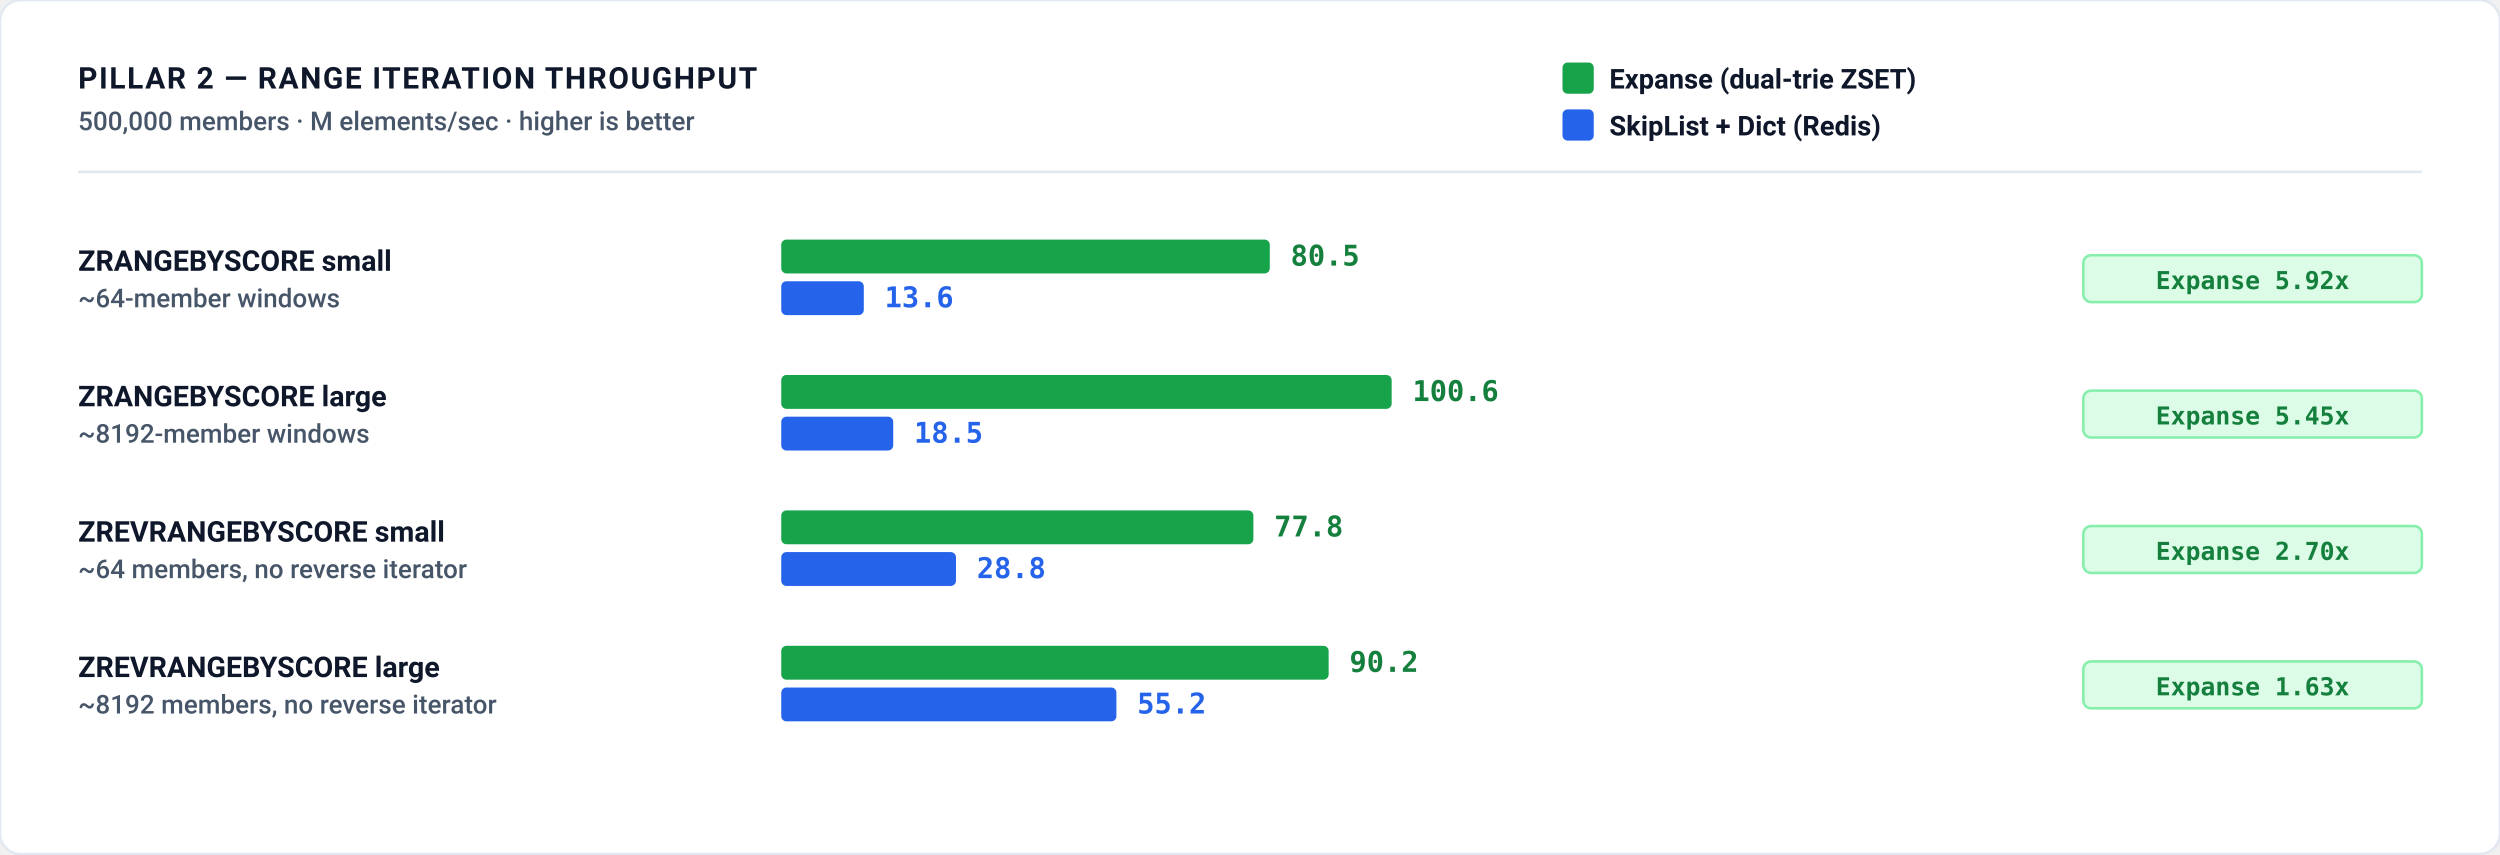
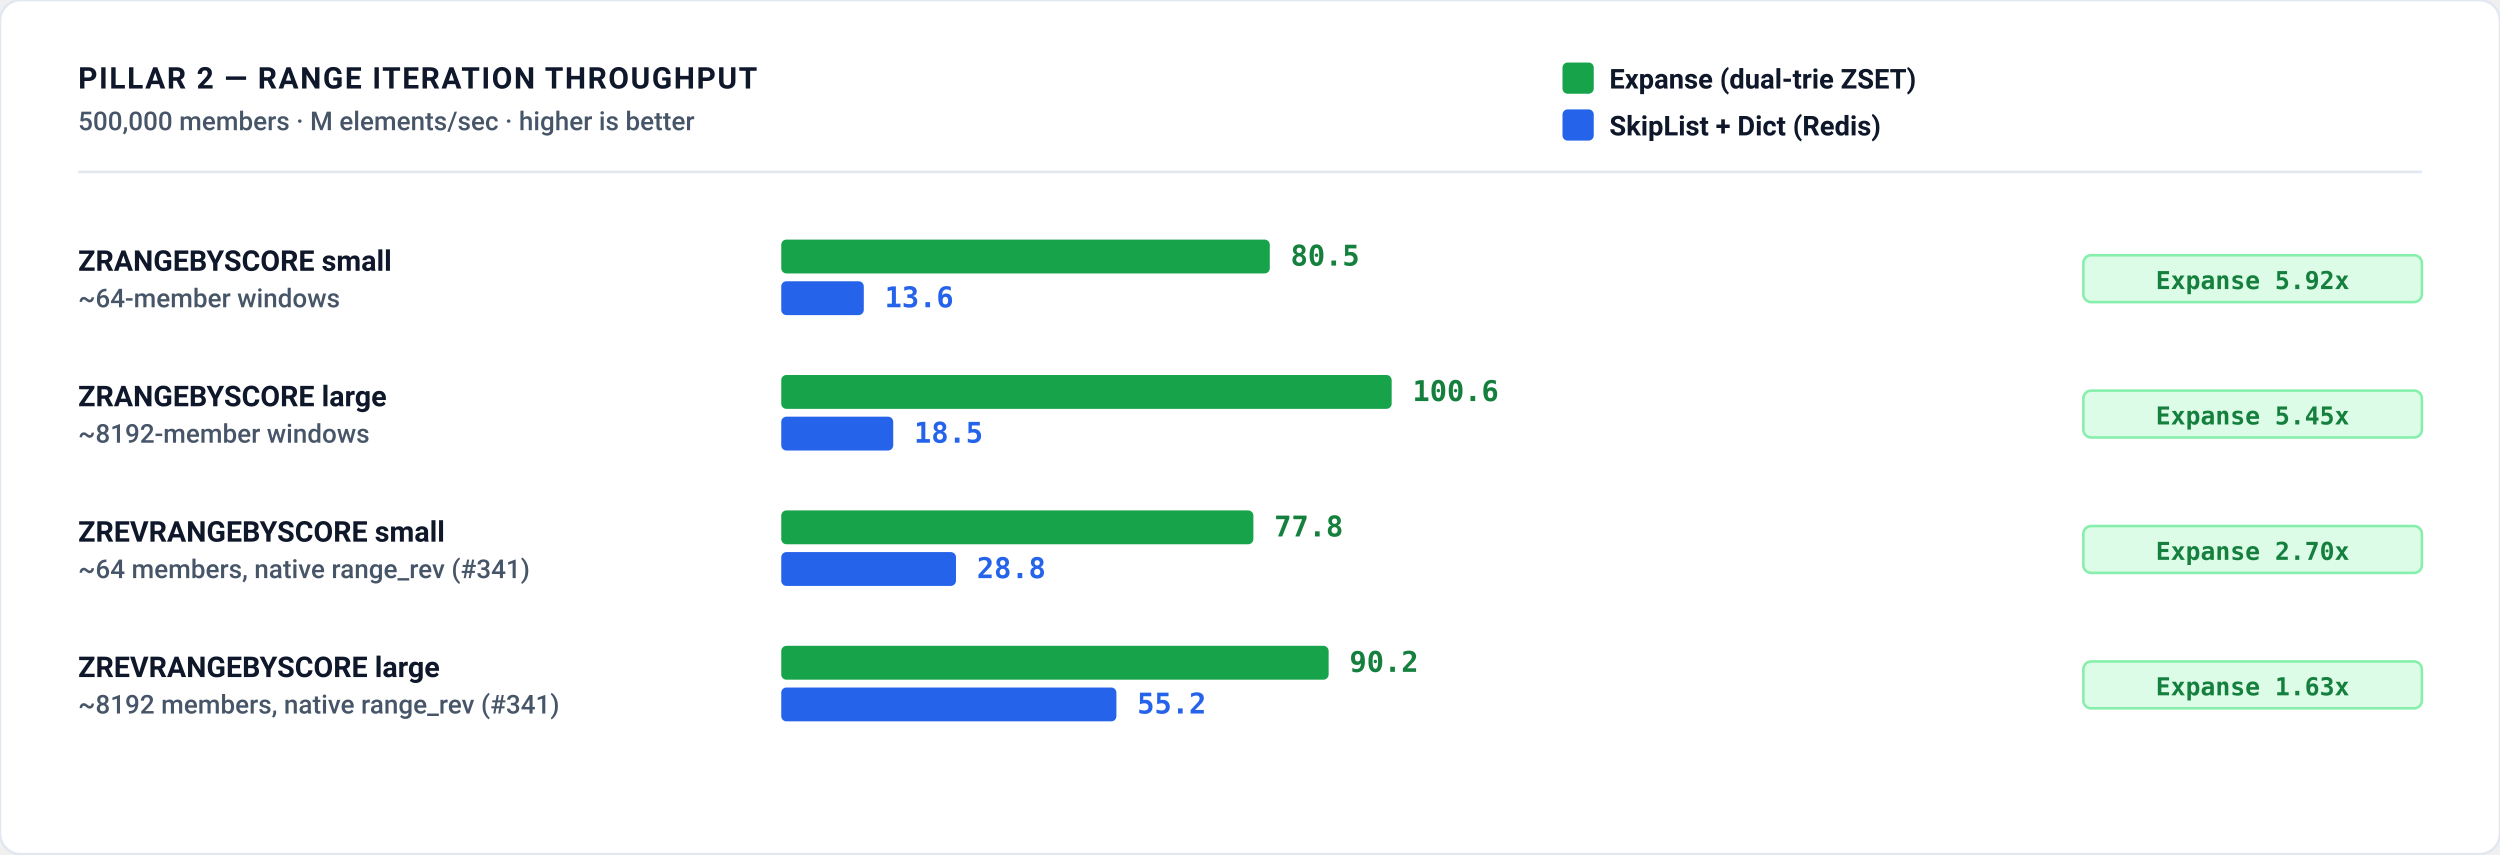
<svg xmlns="http://www.w3.org/2000/svg" role="img" viewBox="0 0 960 328" width="100%" height="100%">
  <defs>
    <style>
      .bg { fill: #ffffff; }
      .border { stroke: #e2e8f0; stroke-width: 1px; fill: none; }
      .grid { stroke: #f1f5f9; stroke-width: 1px; stroke-dasharray: 2,3; }
      .axis { stroke: #cbd5e1; stroke-width: 1.5px; }
      .divider { stroke: #e2e8f0; stroke-width: 1px; }

      .t-title { font-family: -apple-system, BlinkMacSystemFont, "Segoe UI", Roboto, Helvetica, Arial, sans-serif; font-size: 11.5px; font-weight: 700; letter-spacing: 0.6px; fill: #0f172a; text-transform: uppercase; }
      .t-sub { font-family: -apple-system, BlinkMacSystemFont, "Segoe UI", Roboto, Helvetica, Arial, sans-serif; font-size: 10px; font-weight: 500; fill: #475569; }
      .t-unit { font-family: ui-monospace, SFMono-Regular, Menlo, Monaco, Consolas, monospace; font-size: 10px; font-weight: 600; fill: #475569; }
      .t-axis-label { font-family: ui-monospace, SFMono-Regular, Menlo, Monaco, Consolas, monospace; font-size: 9.5px; font-weight: 500; fill: #64748b; }
      .t-bar-label { font-family: -apple-system, BlinkMacSystemFont, "Segoe UI", Roboto, Helvetica, Arial, sans-serif; font-size: 11px; font-weight: 700; fill: #0f172a; }
      .t-legend { font-family: -apple-system, BlinkMacSystemFont, "Segoe UI", Roboto, Helvetica, Arial, sans-serif; font-size: 10.5px; font-weight: 600; fill: #0f172a; }

      .t-val-accent { font-family: ui-monospace, SFMono-Regular, Menlo, Monaco, Consolas, monospace; font-size: 11px; font-weight: 700; fill: #15803d; }
      .t-val-blue { font-family: ui-monospace, SFMono-Regular, Menlo, Monaco, Consolas, monospace; font-size: 11px; font-weight: 600; fill: #2563eb; }
      .t-note { font-family: -apple-system, BlinkMacSystemFont, "Segoe UI", Roboto, Helvetica, Arial, sans-serif; font-size: 9.5px; font-weight: 500; fill: #64748b; }

      .b-expanse { fill: #16a34a; }
      .b-skiplist { fill: #2563eb; }

      .badge-win { fill: #dcfce7; stroke: #86efac; stroke-width: 1px; }
      .badge-win-text { font-family: ui-monospace, SFMono-Regular, Menlo, Monaco, Consolas, monospace; font-size: 9.5px; font-weight: 700; fill: #15803d; text-anchor: middle; }
      .badge-loss { fill: #fef3c7; stroke: #fcd34d; stroke-width: 1px; }
      .badge-loss-text { font-family: ui-monospace, SFMono-Regular, Menlo, Monaco, Consolas, monospace; font-size: 9.5px; font-weight: 700; fill: #b45309; text-anchor: middle; }

      @media (prefers-color-scheme: dark) {
        .bg { fill: #0d1117; }
        .border { stroke: #30363d; }
        .grid { stroke: #21262d; }
        .axis { stroke: #484f58; }
        .divider { stroke: #21262d; }
        .t-title { fill: #f0f6fc; }
        .t-sub { fill: #94a3b8; }
        .t-unit { fill: #94a3b8; }
        .t-axis-label { fill: #94a3b8; }
        .t-bar-label { fill: #f8fafc; }
        .t-legend { fill: #f8fafc; }
        .t-val-accent { fill: #4ade80; }
        .t-val-blue { fill: #38bdf8; }
        .t-note { fill: #94a3b8; }
        .b-expanse { fill: #22c55e; }
        .b-skiplist { fill: #3b82f6; }
        .badge-win { fill: #064e3b; stroke: #059669; }
        .badge-win-text { fill: #6ee7b7; }
        .badge-loss { fill: #451a03; stroke: #d97706; }
        .badge-loss-text { fill: #fcd34d; }
      }

      :root[data-theme="dark"] .bg, [data-theme="dark"] .bg { fill: #0d1117; }
      :root[data-theme="dark"] .border, [data-theme="dark"] .border { stroke: #30363d; }
      :root[data-theme="dark"] .grid, [data-theme="dark"] .grid { stroke: #21262d; }
      :root[data-theme="dark"] .axis, [data-theme="dark"] .axis { stroke: #484f58; }
      :root[data-theme="dark"] .divider, [data-theme="dark"] .divider { stroke: #21262d; }
      :root[data-theme="dark"] .t-title, [data-theme="dark"] .t-title { fill: #f0f6fc; }
      :root[data-theme="dark"] .t-sub, [data-theme="dark"] .t-sub { fill: #94a3b8; }
      :root[data-theme="dark"] .t-unit, [data-theme="dark"] .t-unit { fill: #94a3b8; }
      :root[data-theme="dark"] .t-axis-label, [data-theme="dark"] .t-axis-label { fill: #94a3b8; }
      :root[data-theme="dark"] .t-bar-label, [data-theme="dark"] .t-bar-label { fill: #f8fafc; }
      :root[data-theme="dark"] .t-legend, [data-theme="dark"] .t-legend { fill: #f8fafc; }
      :root[data-theme="dark"] .t-val-accent, [data-theme="dark"] .t-val-accent { fill: #4ade80; }
      :root[data-theme="dark"] .t-val-blue, [data-theme="dark"] .t-val-blue { fill: #38bdf8; }
      :root[data-theme="dark"] .t-note, [data-theme="dark"] .t-note { fill: #94a3b8; }
      :root[data-theme="dark"] .b-expanse, [data-theme="dark"] .b-expanse { fill: #22c55e; }
      :root[data-theme="dark"] .b-skiplist, [data-theme="dark"] .b-skiplist { fill: #3b82f6; }
      :root[data-theme="dark"] .badge-win, [data-theme="dark"] .badge-win { fill: #064e3b; stroke: #059669; }
      :root[data-theme="dark"] .badge-win-text, [data-theme="dark"] .badge-win-text { fill: #6ee7b7; }
      :root[data-theme="dark"] .badge-loss, [data-theme="dark"] .badge-loss { fill: #451a03; stroke: #d97706; }
      :root[data-theme="dark"] .badge-loss-text, [data-theme="dark"] .badge-loss-text { fill: #fcd34d; }
    </style>
  </defs>
  <rect width="100%" height="100%" class="bg" rx="8" />
  <rect width="100%" height="100%" class="border" rx="8" />
  <text x="30" y="34" class="t-title">PILLAR 2 — RANGE ITERATION THROUGHPUT</text>
  <text x="30" y="50" class="t-sub">500,000 members · M elements/sec · higher is better</text>
  <g transform="translate(600, 24)">
    <rect x="0" y="0" width="12" height="12" rx="2" class="b-expanse" />
    <text x="18" y="10" class="t-legend">Expanse (dual-trie ZSET)</text>
    <rect x="0" y="18" width="12" height="12" rx="2" class="b-skiplist" />
    <text x="18" y="28" class="t-legend">SkipList + Dict (Redis)</text>
  </g>
  <line x1="30" y1="66" x2="930" y2="66" class="divider" />
  <text x="30" y="104" class="t-bar-label">ZRANGEBYSCORE small</text>
  <text x="30" y="118" class="t-sub">~64-member windows</text>
  <rect x="300" y="92" width="187.6" height="13" rx="2" class="b-expanse" />
  <text x="495.6" y="102" class="t-val-accent">80.5</text>
  <rect x="300" y="108" width="31.7" height="13" rx="2" class="b-skiplist" />
  <text x="339.7" y="118" class="t-val-blue">13.6</text>
  <rect x="800" y="98" width="130" height="18" rx="3" class="badge-win" />
  <text x="865" y="111" class="badge-win-text">Expanse 5.92x</text>
  <text x="30" y="156" class="t-bar-label">ZRANGEBYSCORE large</text>
  <text x="30" y="170" class="t-sub">~8192-member windows</text>
  <rect x="300" y="144" width="234.4" height="13" rx="2" class="b-expanse" />
  <text x="542.4" y="154" class="t-val-accent">100.6</text>
  <rect x="300" y="160" width="43.0" height="13" rx="2" class="b-skiplist" />
  <text x="351.0" y="170" class="t-val-blue">18.5</text>
  <rect x="800" y="150" width="130" height="18" rx="3" class="badge-win" />
  <text x="865" y="163" class="badge-win-text">Expanse 5.45x</text>
  <text x="30" y="208" class="t-bar-label">ZREVRANGEBYSCORE small</text>
-   <text x="30" y="222" class="t-sub">~64 members, no reverse iterator</text>
+   <text x="30" y="222" class="t-sub">~64 members, native range_rev (#341)</text>
  <rect x="300" y="196" width="181.3" height="13" rx="2" class="b-expanse" />
  <text x="489.3" y="206" class="t-val-accent">77.8</text>
  <rect x="300" y="212" width="67.1" height="13" rx="2" class="b-skiplist" />
  <text x="375.1" y="222" class="t-val-blue">28.8</text>
  <rect x="800" y="202" width="130" height="18" rx="3" class="badge-win" />
  <text x="865" y="215" class="badge-win-text">Expanse 2.70x</text>
  <text x="30" y="260" class="t-bar-label">ZREVRANGEBYSCORE large</text>
-   <text x="30" y="274" class="t-sub">~8192 members, no reverse iterator</text>
+   <text x="30" y="274" class="t-sub">~8192 members, native range_rev (#341)</text>
  <rect x="300" y="248" width="210.2" height="13" rx="2" class="b-expanse" />
  <text x="518.2" y="258" class="t-val-accent">90.2</text>
  <rect x="300" y="264" width="128.7" height="13" rx="2" class="b-skiplist" />
  <text x="436.7" y="274" class="t-val-blue">55.2</text>
  <rect x="800" y="254" width="130" height="18" rx="3" class="badge-win" />
  <text x="865" y="267" class="badge-win-text">Expanse 1.63x</text>
</svg>
